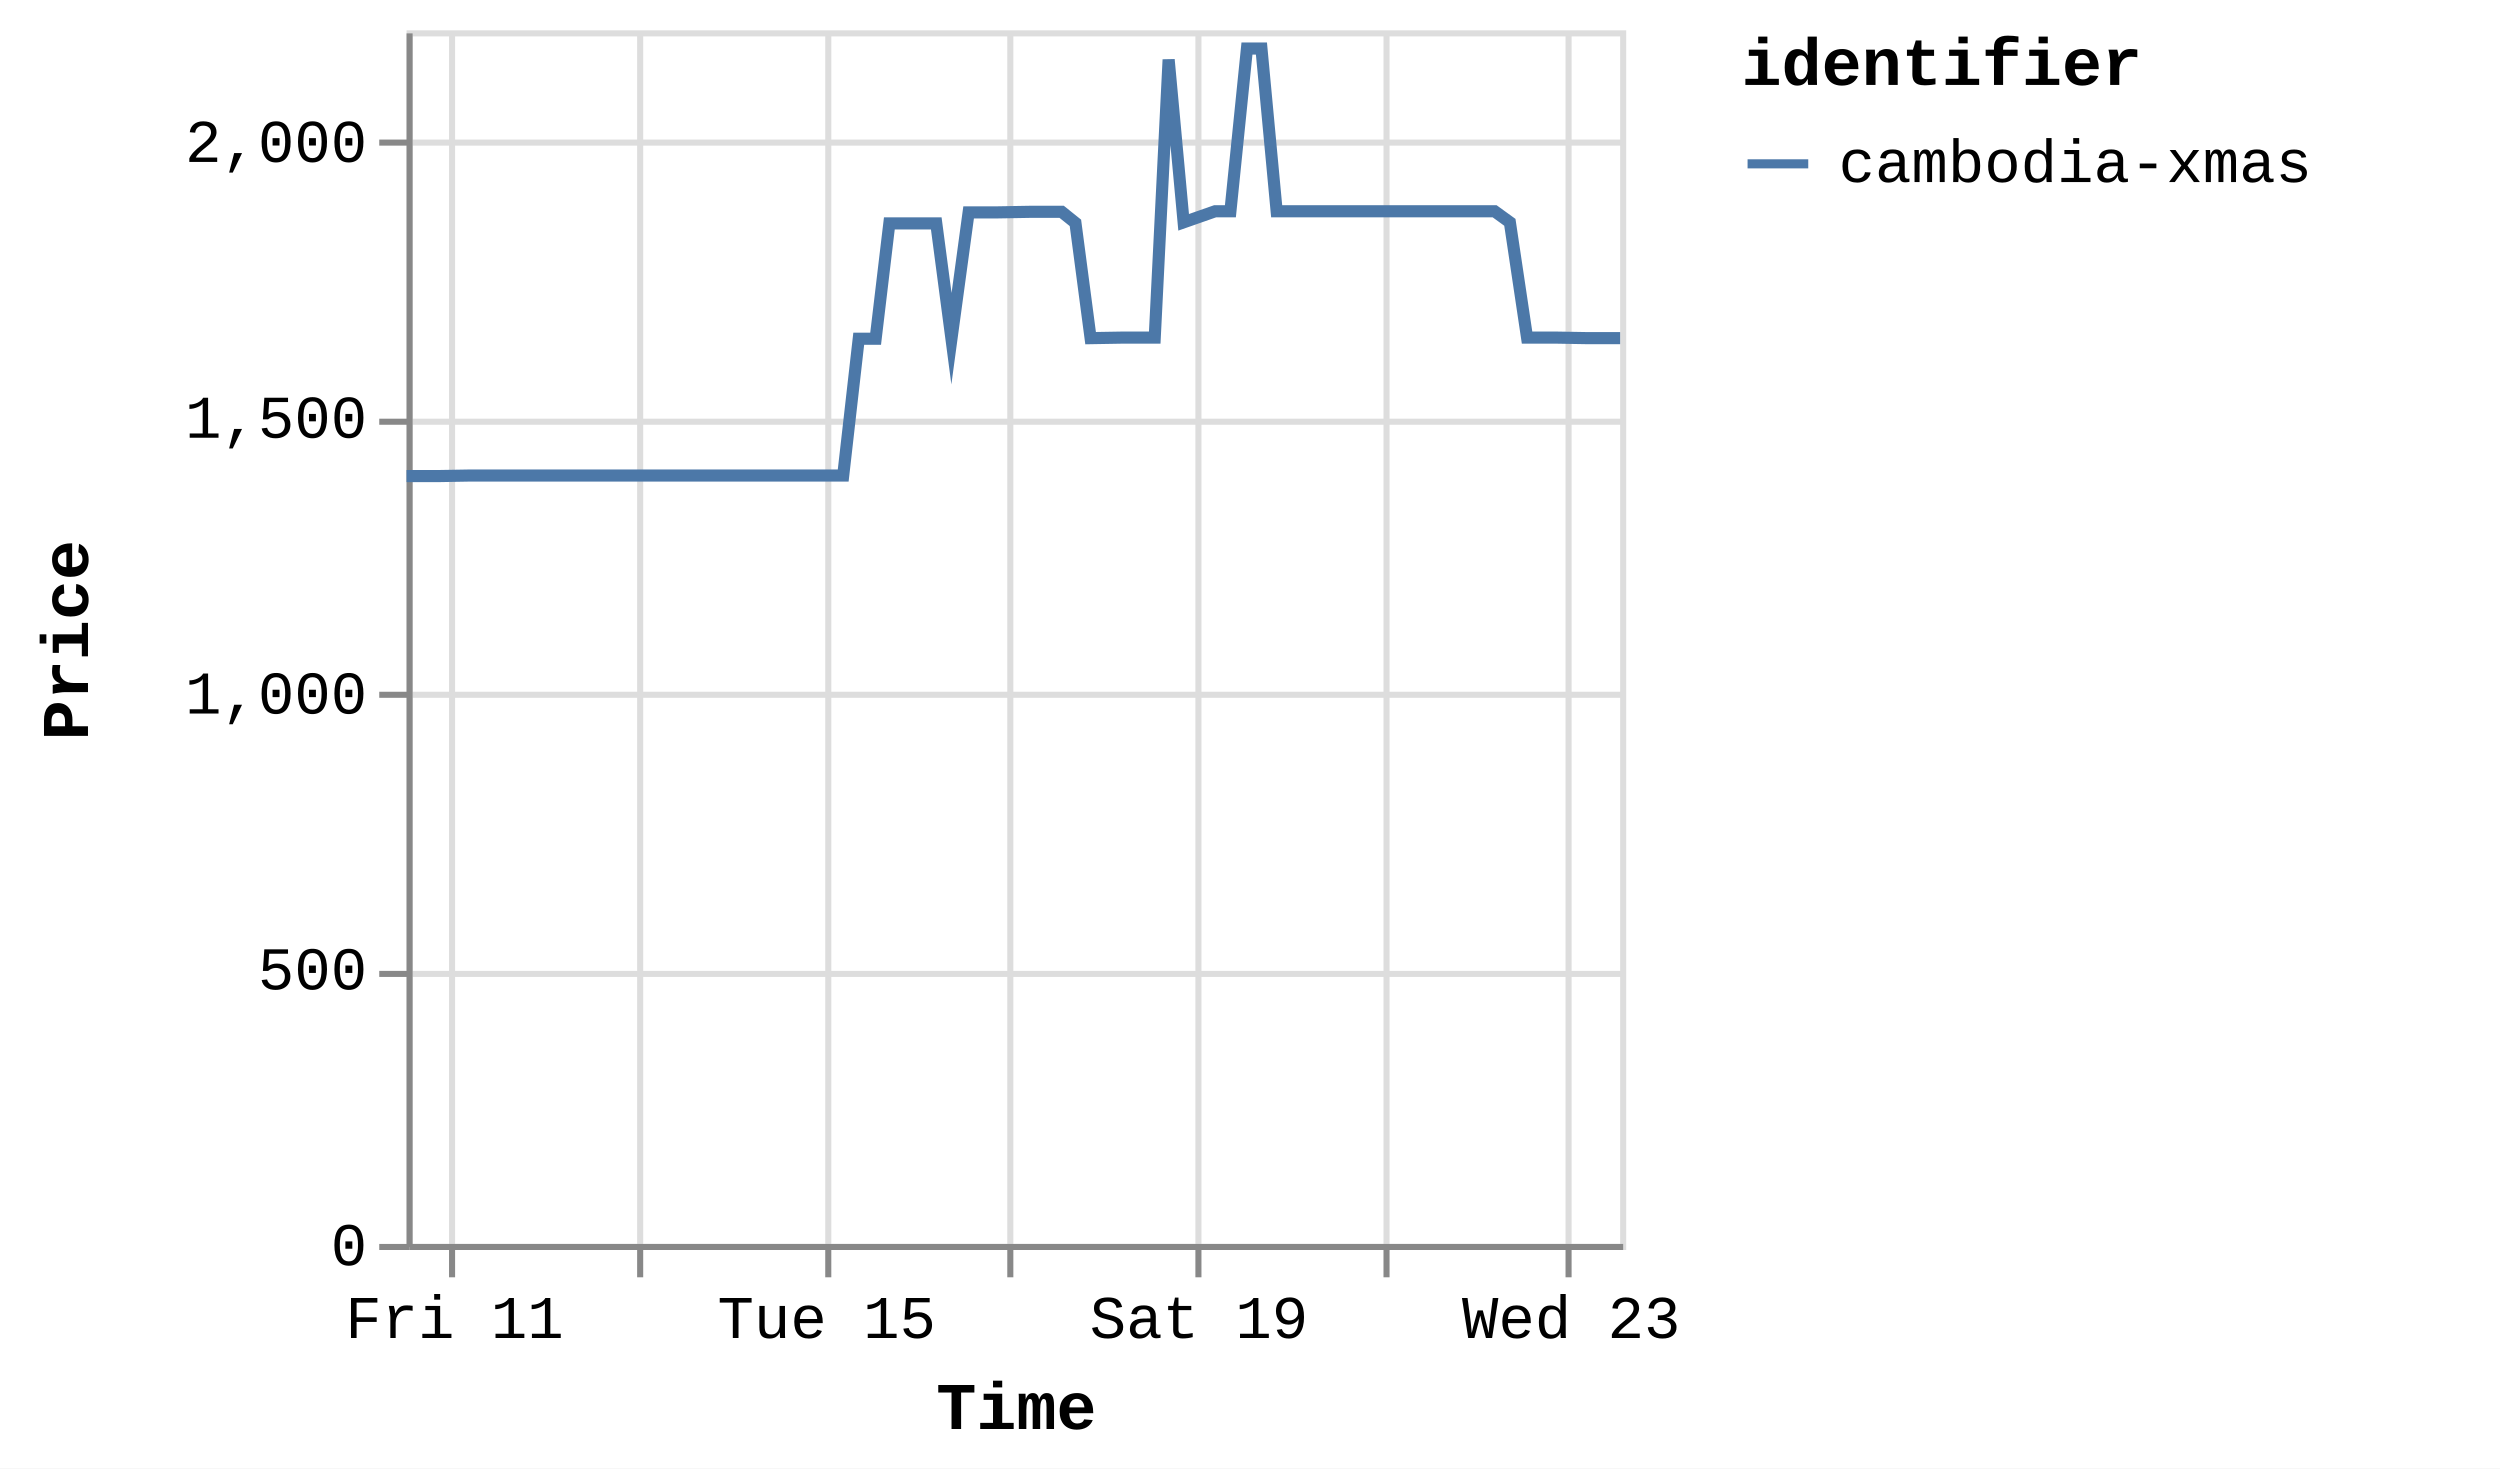
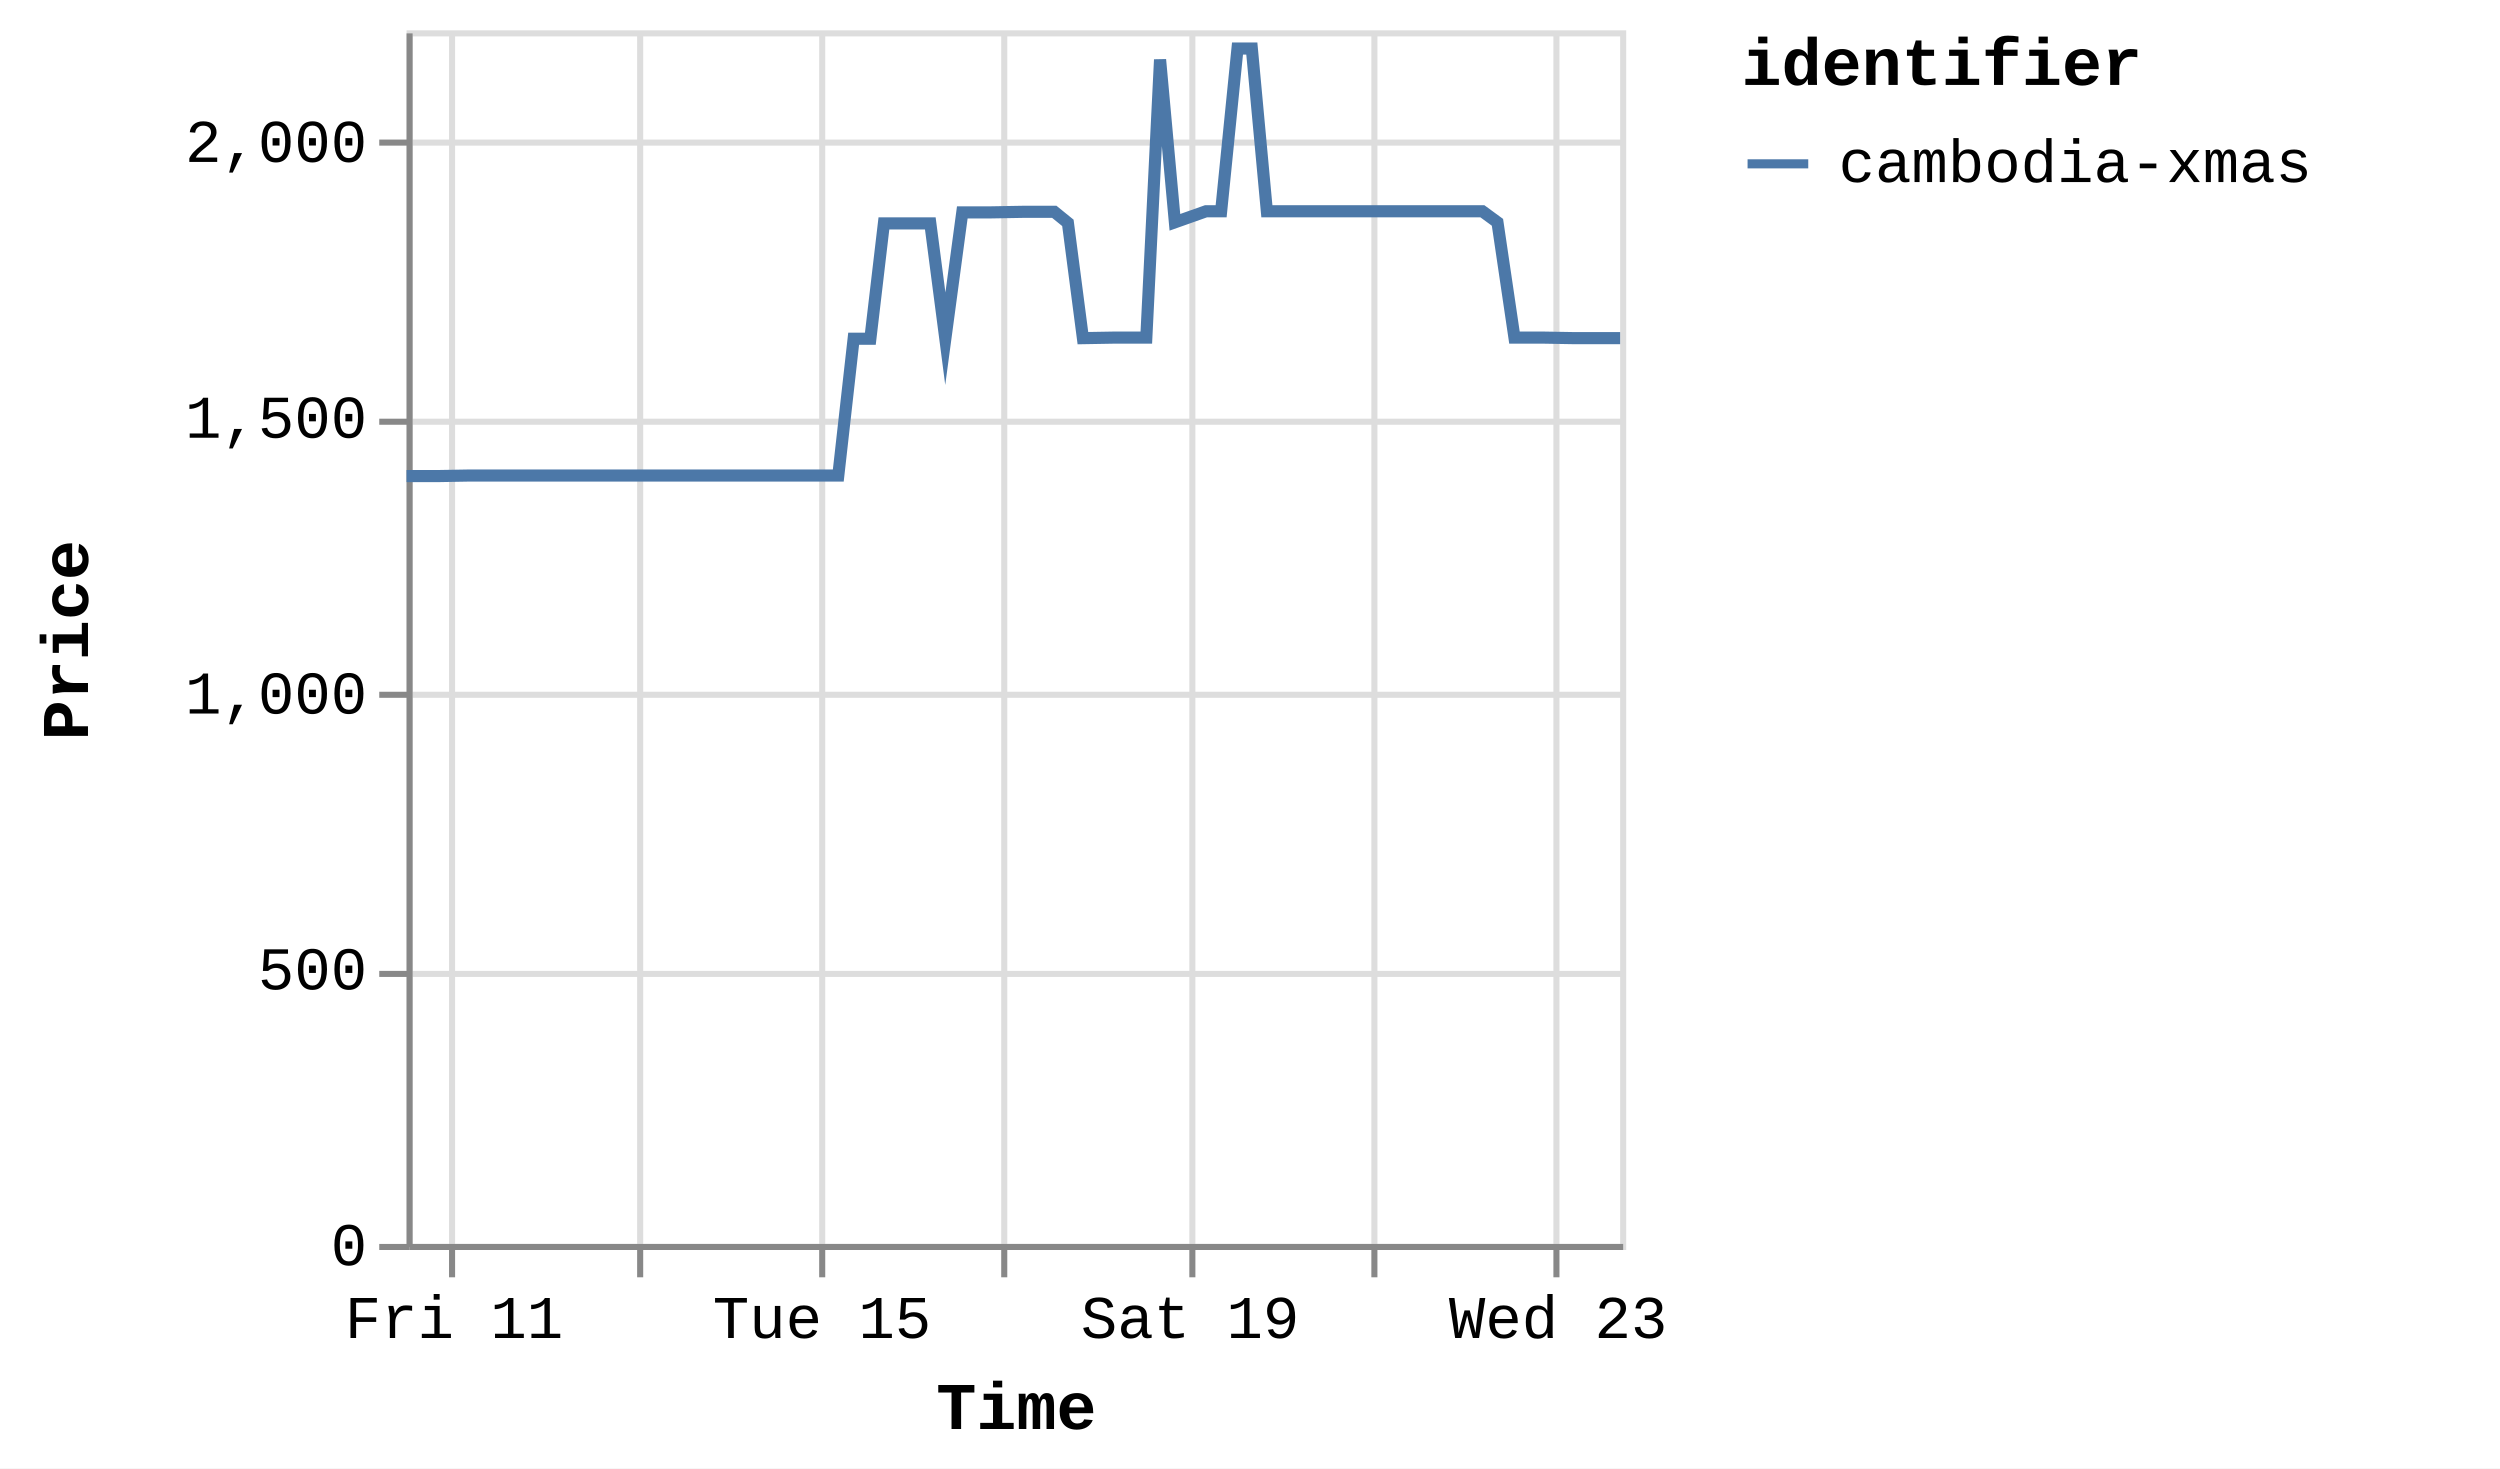
<svg xmlns="http://www.w3.org/2000/svg" version="1.1" class="marks" width="412" height="242" viewBox="0 0 412 242">
  <rect width="412" height="242" fill="white" />
  <g fill="none" stroke-miterlimit="10" transform="translate(67,5)">
    <g class="mark-group role-frame root" role="graphics-object" aria-roledescription="group mark container">
      <g transform="translate(0,0)">
        <path class="background" aria-hidden="true" d="M0.5,0.5h200v200h-200Z" stroke="#ddd" />
        <g>
          <g class="mark-group role-axis" aria-hidden="true">
            <g transform="translate(0.5,200.5)">
              <path class="background" aria-hidden="true" d="M0,0h0v0h0Z" pointer-events="none" />
              <g>
                <g class="mark-rule role-axis-grid" pointer-events="none">
                  <line transform="translate(7,-200)" x2="0" y2="200" stroke="#ddd" stroke-width="1" opacity="1" />
                  <line transform="translate(38,-200)" x2="0" y2="200" stroke="#ddd" stroke-width="1" opacity="1" />
-                   <line transform="translate(69,-200)" x2="0" y2="200" stroke="#ddd" stroke-width="1" opacity="1" />
-                   <line transform="translate(99,-200)" x2="0" y2="200" stroke="#ddd" stroke-width="1" opacity="1" />
-                   <line transform="translate(130,-200)" x2="0" y2="200" stroke="#ddd" stroke-width="1" opacity="1" />
-                   <line transform="translate(161,-200)" x2="0" y2="200" stroke="#ddd" stroke-width="1" opacity="1" />
-                   <line transform="translate(191,-200)" x2="0" y2="200" stroke="#ddd" stroke-width="1" opacity="1" />
+                   <line transform="translate(68,-200)" x2="0" y2="200" stroke="#ddd" stroke-width="1" opacity="1" />
+                   <line transform="translate(98,-200)" x2="0" y2="200" stroke="#ddd" stroke-width="1" opacity="1" />
+                   <line transform="translate(129,-200)" x2="0" y2="200" stroke="#ddd" stroke-width="1" opacity="1" />
+                   <line transform="translate(159,-200)" x2="0" y2="200" stroke="#ddd" stroke-width="1" opacity="1" />
+                   <line transform="translate(189,-200)" x2="0" y2="200" stroke="#ddd" stroke-width="1" opacity="1" />
                </g>
              </g>
              <path class="foreground" aria-hidden="true" d="" pointer-events="none" display="none" />
            </g>
          </g>
          <g class="mark-group role-axis" aria-hidden="true">
            <g transform="translate(0.5,0.5)">
              <path class="background" aria-hidden="true" d="M0,0h0v0h0Z" pointer-events="none" />
              <g>
                <g class="mark-rule role-axis-grid" pointer-events="none">
                  <line transform="translate(0,200)" x2="200" y2="0" stroke="#ddd" stroke-width="1" opacity="1" />
                  <line transform="translate(0,155)" x2="200" y2="0" stroke="#ddd" stroke-width="1" opacity="1" />
                  <line transform="translate(0,109)" x2="200" y2="0" stroke="#ddd" stroke-width="1" opacity="1" />
                  <line transform="translate(0,64)" x2="200" y2="0" stroke="#ddd" stroke-width="1" opacity="1" />
                  <line transform="translate(0,18)" x2="200" y2="0" stroke="#ddd" stroke-width="1" opacity="1" />
                </g>
              </g>
              <path class="foreground" aria-hidden="true" d="" pointer-events="none" display="none" />
            </g>
          </g>
-           <g class="mark-group role-axis" role="graphics-symbol" aria-roledescription="axis" aria-label="X-axis titled 'Time' for a time scale with values from Thursday, 10 July 2025, 12:25:32 PM to Wednesday, 23 July 2025, 1:24:17 PM">
+           <g class="mark-group role-axis" role="graphics-symbol" aria-roledescription="axis" aria-label="X-axis titled 'Time' for a time scale with values from Thursday, 10 July 2025, 12:25:32 PM to Wednesday, 23 July 2025, 4:57:56 PM">
            <g transform="translate(0.5,200.5)">
              <path class="background" aria-hidden="true" d="M0,0h0v0h0Z" pointer-events="none" />
              <g>
                <g class="mark-rule role-axis-tick" pointer-events="none">
                  <line transform="translate(7,0)" x2="0" y2="5" stroke="#888" stroke-width="1" opacity="1" />
                  <line transform="translate(38,0)" x2="0" y2="5" stroke="#888" stroke-width="1" opacity="1" />
-                   <line transform="translate(69,0)" x2="0" y2="5" stroke="#888" stroke-width="1" opacity="1" />
-                   <line transform="translate(99,0)" x2="0" y2="5" stroke="#888" stroke-width="1" opacity="1" />
-                   <line transform="translate(130,0)" x2="0" y2="5" stroke="#888" stroke-width="1" opacity="1" />
-                   <line transform="translate(161,0)" x2="0" y2="5" stroke="#888" stroke-width="1" opacity="1" />
-                   <line transform="translate(191,0)" x2="0" y2="5" stroke="#888" stroke-width="1" opacity="1" />
+                   <line transform="translate(68,0)" x2="0" y2="5" stroke="#888" stroke-width="1" opacity="1" />
+                   <line transform="translate(98,0)" x2="0" y2="5" stroke="#888" stroke-width="1" opacity="1" />
+                   <line transform="translate(129,0)" x2="0" y2="5" stroke="#888" stroke-width="1" opacity="1" />
+                   <line transform="translate(159,0)" x2="0" y2="5" stroke="#888" stroke-width="1" opacity="1" />
+                   <line transform="translate(189,0)" x2="0" y2="5" stroke="#888" stroke-width="1" opacity="1" />
                </g>
                <g class="mark-text role-axis-label" pointer-events="none">
-                   <text text-anchor="middle" transform="translate(7.396136,15)" font-family="Liberation Mono" font-size="10px" fill="#000" opacity="1">Fri 11</text>
-                   <text text-anchor="middle" transform="translate(38.06911,15)" font-family="Liberation Mono" font-size="10px" fill="#000" opacity="0">Jul 13</text>
-                   <text text-anchor="middle" transform="translate(68.74208,15)" font-family="Liberation Mono" font-size="10px" fill="#000" opacity="1">Tue 15</text>
-                   <text text-anchor="middle" transform="translate(99.41506,15)" font-family="Liberation Mono" font-size="10px" fill="#000" opacity="0">Thu 17</text>
-                   <text text-anchor="middle" transform="translate(130.088,15)" font-family="Liberation Mono" font-size="10px" fill="#000" opacity="1">Sat 19</text>
-                   <text text-anchor="middle" transform="translate(160.761,15)" font-family="Liberation Mono" font-size="10px" fill="#000" opacity="0">Mon 21</text>
-                   <text text-anchor="middle" transform="translate(191.434,15)" font-family="Liberation Mono" font-size="10px" fill="#000" opacity="1">Wed 23</text>
+                   <text text-anchor="middle" transform="translate(7.31294,15)" font-family="Liberation Mono" font-size="10px" fill="#000" opacity="1">Fri 11</text>
+                   <text text-anchor="middle" transform="translate(37.64088,15)" font-family="Liberation Mono" font-size="10px" fill="#000" opacity="0">Jul 13</text>
+                   <text text-anchor="middle" transform="translate(67.96883,15)" font-family="Liberation Mono" font-size="10px" fill="#000" opacity="1">Tue 15</text>
+                   <text text-anchor="middle" transform="translate(98.29677,15)" font-family="Liberation Mono" font-size="10px" fill="#000" opacity="0">Thu 17</text>
+                   <text text-anchor="middle" transform="translate(128.6247,15)" font-family="Liberation Mono" font-size="10px" fill="#000" opacity="1">Sat 19</text>
+                   <text text-anchor="middle" transform="translate(158.9527,15)" font-family="Liberation Mono" font-size="10px" fill="#000" opacity="0">Mon 21</text>
+                   <text text-anchor="middle" transform="translate(189.2806,15)" font-family="Liberation Mono" font-size="10px" fill="#000" opacity="1">Wed 23</text>
                </g>
                <g class="mark-rule role-axis-domain" pointer-events="none">
                  <line transform="translate(0,0)" x2="200" y2="0" stroke="#888" stroke-width="1" opacity="1" />
                </g>
                <g class="mark-text role-axis-title" pointer-events="none">
                  <text text-anchor="middle" transform="translate(100,30)" font-family="Liberation Mono" font-size="11px" font-weight="bold" fill="#000" opacity="1">Time</text>
                </g>
              </g>
              <path class="foreground" aria-hidden="true" d="" pointer-events="none" display="none" />
            </g>
          </g>
          <g class="mark-group role-axis" role="graphics-symbol" aria-roledescription="axis" aria-label="Y-axis titled 'Price' for a linear scale with values from 0 to 2,200">
            <g transform="translate(0.5,0.5)">
              <path class="background" aria-hidden="true" d="M0,0h0v0h0Z" pointer-events="none" />
              <g>
                <g class="mark-rule role-axis-tick" pointer-events="none">
                  <line transform="translate(0,200)" x2="-5" y2="0" stroke="#888" stroke-width="1" opacity="1" />
                  <line transform="translate(0,155)" x2="-5" y2="0" stroke="#888" stroke-width="1" opacity="1" />
                  <line transform="translate(0,109)" x2="-5" y2="0" stroke="#888" stroke-width="1" opacity="1" />
                  <line transform="translate(0,64)" x2="-5" y2="0" stroke="#888" stroke-width="1" opacity="1" />
                  <line transform="translate(0,18)" x2="-5" y2="0" stroke="#888" stroke-width="1" opacity="1" />
                </g>
                <g class="mark-text role-axis-label" pointer-events="none">
                  <text text-anchor="end" transform="translate(-7,203)" font-family="Liberation Mono" font-size="10px" fill="#000" opacity="1">0</text>
                  <text text-anchor="end" transform="translate(-7,157.5455)" font-family="Liberation Mono" font-size="10px" fill="#000" opacity="1">500</text>
                  <text text-anchor="end" transform="translate(-7,112.0909)" font-family="Liberation Mono" font-size="10px" fill="#000" opacity="1">1,000</text>
                  <text text-anchor="end" transform="translate(-7,66.63636)" font-family="Liberation Mono" font-size="10px" fill="#000" opacity="1">1,500</text>
                  <text text-anchor="end" transform="translate(-7,21.18182)" font-family="Liberation Mono" font-size="10px" fill="#000" opacity="1">2,000</text>
                </g>
                <g class="mark-rule role-axis-domain" pointer-events="none">
                  <line transform="translate(0,200)" x2="0" y2="-200" stroke="#888" stroke-width="1" opacity="1" />
                </g>
                <g class="mark-text role-axis-title" pointer-events="none">
                  <text text-anchor="middle" transform="translate(-51,100) rotate(-90) translate(0,-2)" font-family="Liberation Mono" font-size="11px" font-weight="bold" fill="#000" opacity="1">Price</text>
                </g>
              </g>
              <path class="foreground" aria-hidden="true" d="" pointer-events="none" display="none" />
            </g>
          </g>
          <g class="mark-group role-scope pathgroup" role="graphics-object" aria-roledescription="group mark container">
            <g transform="translate(0,0)">
              <path class="background" aria-hidden="true" d="M0,0h200v200h-200Z" />
              <g>
                <g class="mark-line role-mark marks" role="graphics-object" aria-roledescription="line mark container">
-                   <path aria-label="Time: Jul 10, 2025; Price: 1392; identifier: cambodia-xmas" role="graphics-symbol" aria-roledescription="line mark" d="M0,73.455L0.207,73.455L2.886,73.455L5.364,73.455L10.594,73.364L13.095,73.364L15.902,73.364L18.201,73.364L20.703,73.364L25.885,73.364L28.404,73.364L31.128,73.364L33.506,73.364L36.02,73.364L41.256,73.364L43.742,73.364L46.473,73.364L48.847,73.364L51.354,73.364L56.629,73.364L59.154,73.364L61.947,73.364L64.225,73.364L66.721,73.364L71.96,73.364L74.521,50.818L77.304,50.818L79.565,31.818L82.062,31.818L87.296,31.818L89.8,50.818L92.629,30L94.91,30L97.402,30L102.632,29.909L105.132,29.909L107.964,29.909L110.228,31.727L112.732,50.727L117.978,50.636L120.473,50.636L123.3,50.636L125.59,4.818L128.064,31.636L133.247,29.818L135.769,29.818L138.499,3L140.884,3L143.394,29.818L148.654,29.818L151.102,29.818L153.908,29.818L156.211,29.818L158.729,29.818L164.003,29.818L166.511,29.818L169.324,29.818L171.595,29.818L174.082,29.818L179.314,29.818L181.825,31.636L184.66,50.636L186.928,50.636L189.415,50.636L194.672,50.727L197.164,50.727L200,50.727" stroke="#4c78a8" stroke-width="2" />
+                   <path aria-label="Time: Jul 10, 2025; Price: 1392; identifier: cambodia-xmas" role="graphics-symbol" aria-roledescription="line mark" d="M0,73.455L0.204,73.455L2.853,73.455L5.304,73.455L10.475,73.364L12.948,73.364L15.723,73.364L17.996,73.364L20.47,73.364L25.594,73.364L28.085,73.364L30.778,73.364L33.129,73.364L35.615,73.364L40.792,73.364L43.25,73.364L45.95,73.364L48.298,73.364L50.776,73.364L55.992,73.364L58.489,73.364L61.25,73.364L63.502,73.364L65.97,73.364L71.15,73.364L73.682,50.818L76.434,50.818L78.67,31.818L81.139,31.818L86.314,31.818L88.79,50.818L91.587,30L93.843,30L96.307,30L101.478,29.909L103.95,29.909L106.75,29.909L108.988,31.727L111.464,50.727L116.651,50.636L119.118,50.636L121.913,50.636L124.177,4.818L126.623,31.636L131.749,29.818L134.242,29.818L136.941,3L139.3,3L141.781,29.818L146.982,29.818L149.403,29.818L152.176,29.818L154.454,29.818L156.943,29.818L162.158,29.818L164.638,29.818L167.419,29.818L169.664,29.818L172.124,29.818L177.297,29.818L179.78,31.636L182.583,50.636L184.826,50.636L187.284,50.636L192.482,50.727L194.947,50.727L197.75,50.727L200,50.727" stroke="#4c78a8" stroke-width="2" />
                </g>
              </g>
              <path class="foreground" aria-hidden="true" d="" display="none" />
            </g>
          </g>
          <g class="mark-group role-legend" role="graphics-symbol" aria-roledescription="legend" aria-label="Symbol legend titled 'identifier' for stroke color with 1 value: cambodia-xmas">
            <g transform="translate(220,0)">
              <path class="background" aria-hidden="true" d="M0,0h120v27h-120Z" pointer-events="none" />
              <g>
                <g class="mark-group role-legend-entry">
                  <g transform="translate(0,16)">
                    <path class="background" aria-hidden="true" d="M0,0h0v0h0Z" pointer-events="none" />
                    <g>
                      <g class="mark-group role-scope" role="graphics-object" aria-roledescription="group mark container">
                        <g transform="translate(0,0)">
                          <path class="background" aria-hidden="true" d="M0,0h120v11h-120Z" pointer-events="none" opacity="1" />
                          <g>
                            <g class="mark-symbol role-legend-symbol" pointer-events="none">
                              <path transform="translate(6,6)" d="M-5,0L5,0" stroke="#4c78a8" stroke-width="1.5" opacity="1" />
                            </g>
                            <g class="mark-text role-legend-label" pointer-events="none">
                              <text text-anchor="start" transform="translate(16,9)" font-family="Liberation Mono" font-size="10px" fill="#000" opacity="1">cambodia-xmas</text>
                            </g>
                          </g>
                          <path class="foreground" aria-hidden="true" d="" pointer-events="none" display="none" />
                        </g>
                      </g>
                    </g>
                    <path class="foreground" aria-hidden="true" d="" pointer-events="none" display="none" />
                  </g>
                </g>
                <g class="mark-text role-legend-title" pointer-events="none">
                  <text text-anchor="start" transform="translate(0,9)" font-family="Liberation Mono" font-size="11px" font-weight="bold" fill="#000" opacity="1">identifier</text>
                </g>
              </g>
              <path class="foreground" aria-hidden="true" d="" pointer-events="none" display="none" />
            </g>
          </g>
        </g>
        <path class="foreground" aria-hidden="true" d="" display="none" />
      </g>
    </g>
  </g>
</svg>
